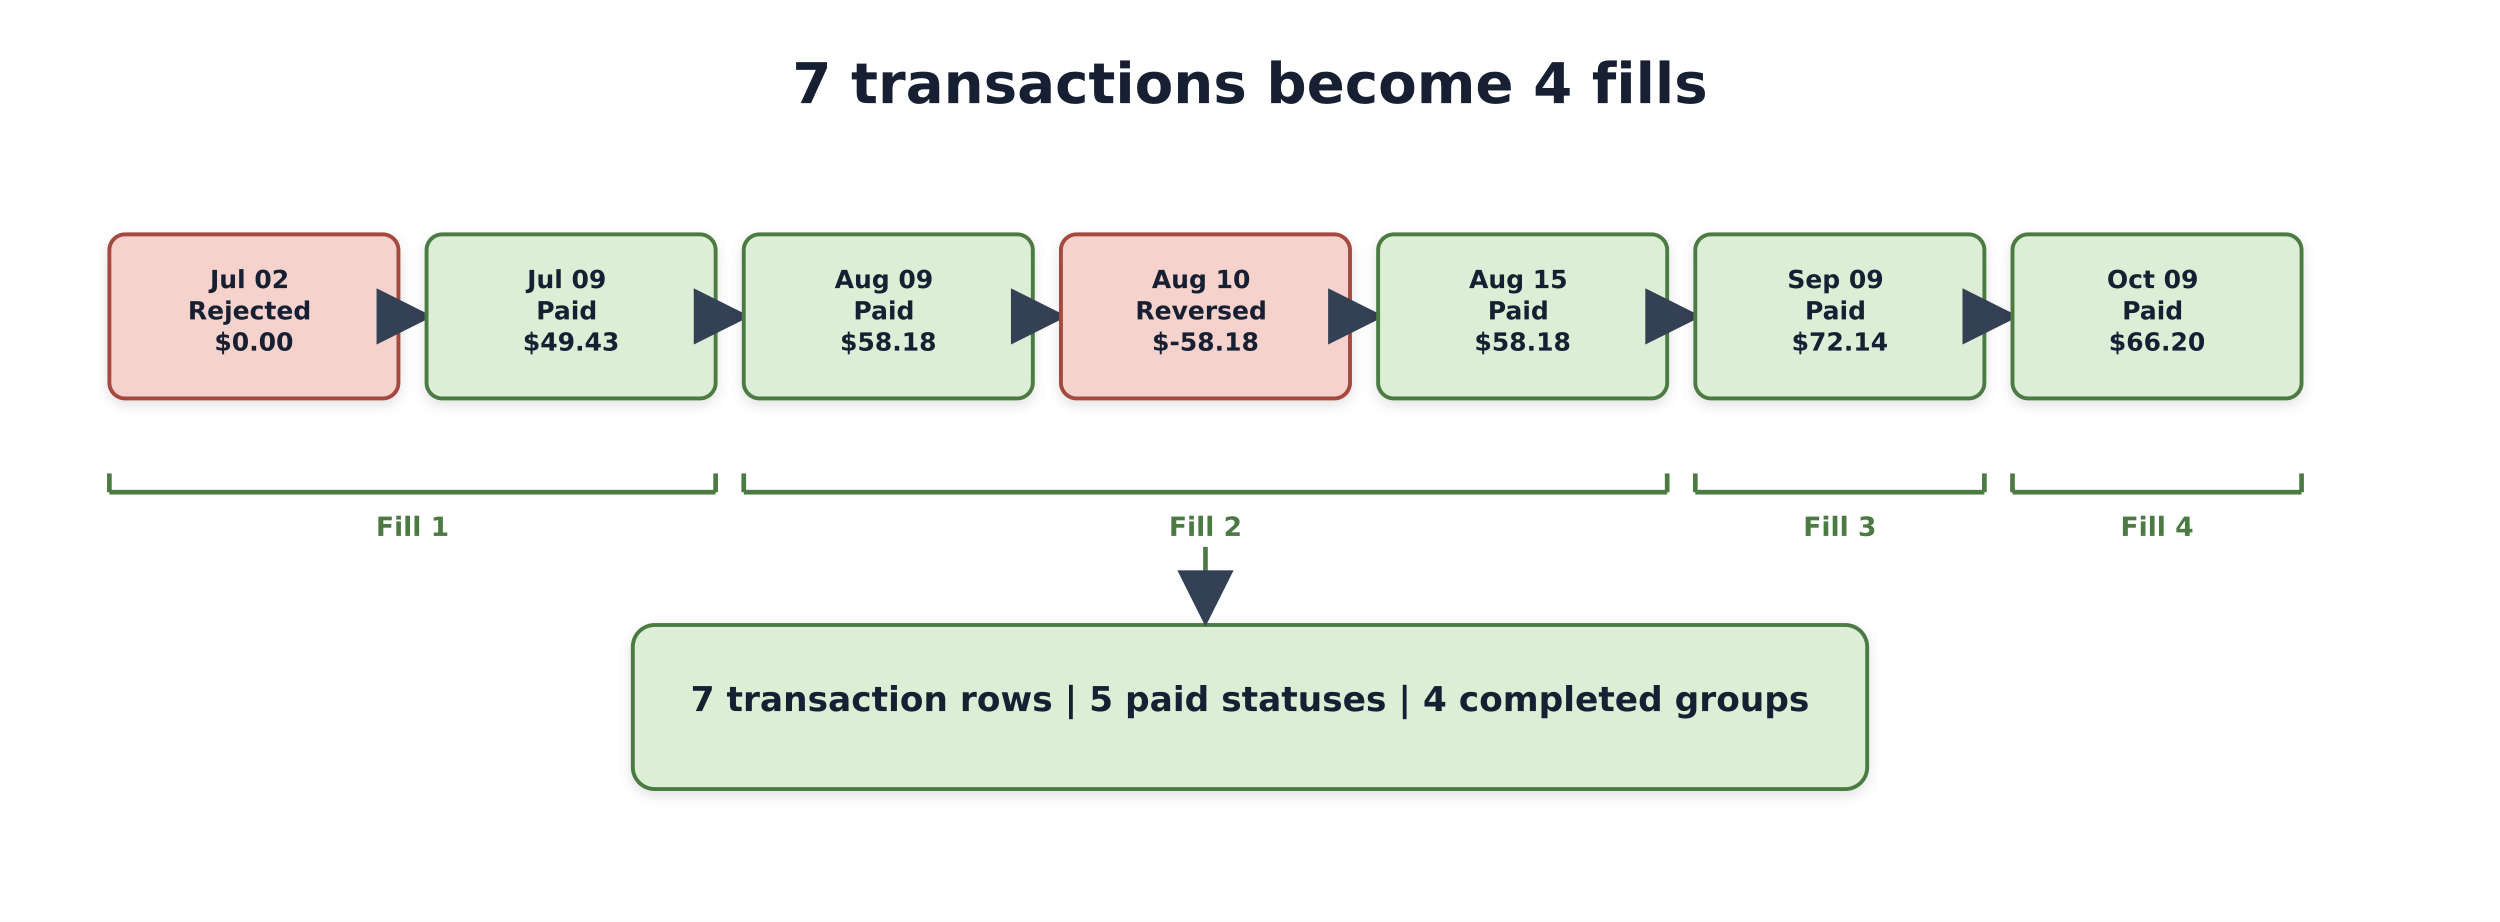
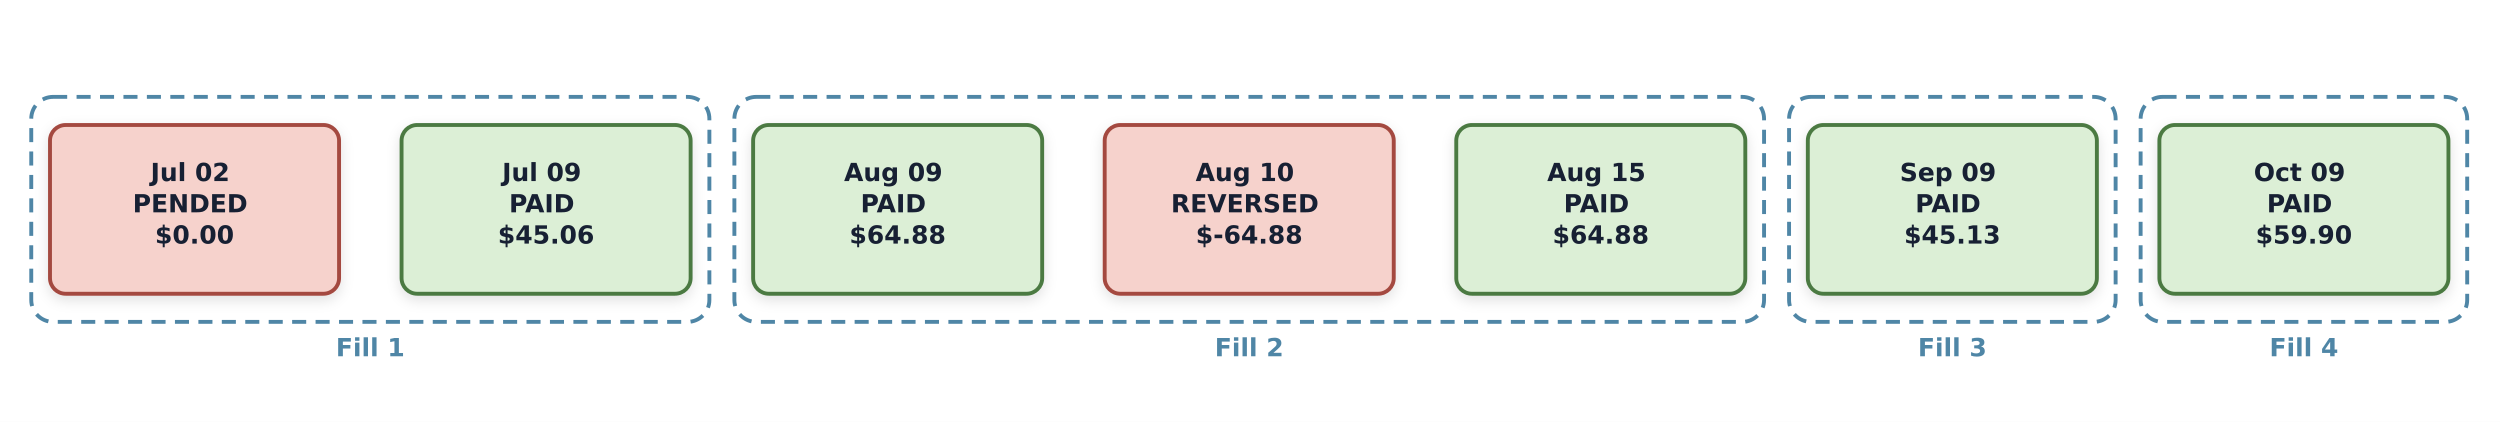
- <svg xmlns="http://www.w3.org/2000/svg" width="1600" height="590" viewBox="0 0 1600 590" role="img">
+ <svg xmlns="http://www.w3.org/2000/svg" width="1600" height="270" viewBox="0 0 1600 270" role="img">
  <defs>
    <marker id="arrow" markerWidth="12" markerHeight="12" refX="10" refY="6" orient="auto">
      <path d="M0,0 L12,6 L0,12 z" fill="#344054" />
    </marker>
    <filter id="shadow" x="-10%" y="-10%" width="120%" height="130%">
      <feDropShadow dx="0" dy="3" stdDeviation="4" flood-opacity="0.12" />
    </filter>
  </defs>
-   <rect width="1600" height="590" fill="#FFFFFF" />
+   <rect width="1600" height="270" fill="#FFFFFF" />
  <text text-anchor="middle" font-family="DejaVu Sans, Arial, sans-serif" font-size="36" font-weight="700" fill="#172033">
-     <tspan x="800.0" y="66.0">7 transactions become 4 fills</tspan>
+     <tspan x="800.0" y="66.0" />
  </text>
-   <rect x="70" y="150" width="185" height="105" rx="10" fill="#F6D2CC" stroke="#A44A3F" stroke-width="2.5" filter="url(#shadow)" />
+   <rect x="32" y="80" width="185" height="108" rx="10" fill="#F6D2CC" stroke="#A44A3F" stroke-width="2.5" filter="url(#shadow)" />
  <text text-anchor="middle" font-family="DejaVu Sans, Arial, sans-serif" font-size="16" font-weight="700" fill="#172033">
-     <tspan x="162.5" y="184.4">Jul 02</tspan>
-     <tspan x="162.5" y="204.4">Rejected</tspan>
-     <tspan x="162.5" y="224.4">$0.00</tspan>
+     <tspan x="124.5" y="115.9">Jul 02</tspan>
+     <tspan x="124.5" y="135.9">PENDED</tspan>
+     <tspan x="124.5" y="155.9">$0.00</tspan>
  </text>
-   <path d="M255.0,202.5 L271.0,202.5" fill="none" stroke="#344054" stroke-width="3" marker-end="url(#arrow)" />
-   <rect x="273" y="150" width="185" height="105" rx="10" fill="#DCEFD6" stroke="#4C7A43" stroke-width="2.5" filter="url(#shadow)" />
+   <rect x="257" y="80" width="185" height="108" rx="10" fill="#DCEFD6" stroke="#4C7A43" stroke-width="2.5" filter="url(#shadow)" />
  <text text-anchor="middle" font-family="DejaVu Sans, Arial, sans-serif" font-size="16" font-weight="700" fill="#172033">
-     <tspan x="365.5" y="184.4">Jul 09</tspan>
-     <tspan x="365.5" y="204.4">Paid</tspan>
-     <tspan x="365.5" y="224.4">$49.43</tspan>
+     <tspan x="349.5" y="115.9">Jul 09</tspan>
+     <tspan x="349.5" y="135.9">PAID</tspan>
+     <tspan x="349.5" y="155.9">$45.06</tspan>
  </text>
-   <path d="M458.0,202.5 L474.0,202.5" fill="none" stroke="#344054" stroke-width="3" marker-end="url(#arrow)" />
-   <rect x="476" y="150" width="185" height="105" rx="10" fill="#DCEFD6" stroke="#4C7A43" stroke-width="2.5" filter="url(#shadow)" />
+   <rect x="482" y="80" width="185" height="108" rx="10" fill="#DCEFD6" stroke="#4C7A43" stroke-width="2.5" filter="url(#shadow)" />
  <text text-anchor="middle" font-family="DejaVu Sans, Arial, sans-serif" font-size="16" font-weight="700" fill="#172033">
-     <tspan x="568.5" y="184.4">Aug 09</tspan>
-     <tspan x="568.5" y="204.4">Paid</tspan>
-     <tspan x="568.5" y="224.4">$58.18</tspan>
+     <tspan x="574.5" y="115.9">Aug 09</tspan>
+     <tspan x="574.5" y="135.9">PAID</tspan>
+     <tspan x="574.5" y="155.9">$64.88</tspan>
  </text>
-   <path d="M661.0,202.5 L677.0,202.5" fill="none" stroke="#344054" stroke-width="3" marker-end="url(#arrow)" />
-   <rect x="679" y="150" width="185" height="105" rx="10" fill="#F6D2CC" stroke="#A44A3F" stroke-width="2.5" filter="url(#shadow)" />
+   <rect x="707" y="80" width="185" height="108" rx="10" fill="#F6D2CC" stroke="#A44A3F" stroke-width="2.5" filter="url(#shadow)" />
  <text text-anchor="middle" font-family="DejaVu Sans, Arial, sans-serif" font-size="16" font-weight="700" fill="#172033">
-     <tspan x="771.5" y="184.4">Aug 10</tspan>
-     <tspan x="771.5" y="204.4">Reversed</tspan>
-     <tspan x="771.5" y="224.4">$-58.18</tspan>
+     <tspan x="799.5" y="115.9">Aug 10</tspan>
+     <tspan x="799.5" y="135.9">REVERSED</tspan>
+     <tspan x="799.5" y="155.9">$-64.88</tspan>
  </text>
-   <path d="M864.0,202.5 L880.0,202.5" fill="none" stroke="#344054" stroke-width="3" marker-end="url(#arrow)" />
-   <rect x="882" y="150" width="185" height="105" rx="10" fill="#DCEFD6" stroke="#4C7A43" stroke-width="2.5" filter="url(#shadow)" />
+   <rect x="932" y="80" width="185" height="108" rx="10" fill="#DCEFD6" stroke="#4C7A43" stroke-width="2.5" filter="url(#shadow)" />
  <text text-anchor="middle" font-family="DejaVu Sans, Arial, sans-serif" font-size="16" font-weight="700" fill="#172033">
-     <tspan x="974.5" y="184.4">Aug 15</tspan>
-     <tspan x="974.5" y="204.4">Paid</tspan>
-     <tspan x="974.5" y="224.4">$58.18</tspan>
+     <tspan x="1024.5" y="115.9">Aug 15</tspan>
+     <tspan x="1024.5" y="135.9">PAID</tspan>
+     <tspan x="1024.5" y="155.9">$64.88</tspan>
  </text>
-   <path d="M1067.0,202.5 L1083.0,202.5" fill="none" stroke="#344054" stroke-width="3" marker-end="url(#arrow)" />
-   <rect x="1085" y="150" width="185" height="105" rx="10" fill="#DCEFD6" stroke="#4C7A43" stroke-width="2.5" filter="url(#shadow)" />
+   <rect x="1157" y="80" width="185" height="108" rx="10" fill="#DCEFD6" stroke="#4C7A43" stroke-width="2.5" filter="url(#shadow)" />
  <text text-anchor="middle" font-family="DejaVu Sans, Arial, sans-serif" font-size="16" font-weight="700" fill="#172033">
-     <tspan x="1177.5" y="184.4">Sep 09</tspan>
-     <tspan x="1177.5" y="204.4">Paid</tspan>
-     <tspan x="1177.5" y="224.4">$72.14</tspan>
+     <tspan x="1249.5" y="115.9">Sep 09</tspan>
+     <tspan x="1249.5" y="135.9">PAID</tspan>
+     <tspan x="1249.5" y="155.9">$45.13</tspan>
  </text>
-   <path d="M1270.0,202.5 L1286.0,202.5" fill="none" stroke="#344054" stroke-width="3" marker-end="url(#arrow)" />
-   <rect x="1288" y="150" width="185" height="105" rx="10" fill="#DCEFD6" stroke="#4C7A43" stroke-width="2.5" filter="url(#shadow)" />
+   <rect x="1382" y="80" width="185" height="108" rx="10" fill="#DCEFD6" stroke="#4C7A43" stroke-width="2.5" filter="url(#shadow)" />
  <text text-anchor="middle" font-family="DejaVu Sans, Arial, sans-serif" font-size="16" font-weight="700" fill="#172033">
-     <tspan x="1380.5" y="184.4">Oct 09</tspan>
-     <tspan x="1380.5" y="204.4">Paid</tspan>
-     <tspan x="1380.5" y="224.4">$66.20</tspan>
+     <tspan x="1474.5" y="115.9">Oct 09</tspan>
+     <tspan x="1474.5" y="135.9">PAID</tspan>
+     <tspan x="1474.5" y="155.9">$59.90</tspan>
  </text>
-   <path d="M70.0,315.0 L458.0,315.0" fill="none" stroke="#4C7A43" stroke-width="3" />
-   <path d="M70.0,315.0 L70.0,303.0" fill="none" stroke="#4C7A43" stroke-width="3" />
-   <path d="M458.0,315.0 L458.0,303.0" fill="none" stroke="#4C7A43" stroke-width="3" />
-   <text text-anchor="middle" font-family="DejaVu Sans, Arial, sans-serif" font-size="17" font-weight="700" fill="#4C7A43">
-     <tspan x="264.0" y="343.0">Fill 1</tspan>
-   </text>
-   <path d="M476.0,315.0 L1067.0,315.0" fill="none" stroke="#4C7A43" stroke-width="3" />
-   <path d="M476.0,315.0 L476.0,303.0" fill="none" stroke="#4C7A43" stroke-width="3" />
-   <path d="M1067.0,315.0 L1067.0,303.0" fill="none" stroke="#4C7A43" stroke-width="3" />
-   <text text-anchor="middle" font-family="DejaVu Sans, Arial, sans-serif" font-size="17" font-weight="700" fill="#4C7A43">
-     <tspan x="771.5" y="343.0">Fill 2</tspan>
-   </text>
-   <path d="M1085.0,315.0 L1270.0,315.0" fill="none" stroke="#4C7A43" stroke-width="3" />
-   <path d="M1085.0,315.0 L1085.0,303.0" fill="none" stroke="#4C7A43" stroke-width="3" />
-   <path d="M1270.0,315.0 L1270.0,303.0" fill="none" stroke="#4C7A43" stroke-width="3" />
-   <text text-anchor="middle" font-family="DejaVu Sans, Arial, sans-serif" font-size="17" font-weight="700" fill="#4C7A43">
-     <tspan x="1177.5" y="343.0">Fill 3</tspan>
-   </text>
-   <path d="M1288.0,315.0 L1473.0,315.0" fill="none" stroke="#4C7A43" stroke-width="3" />
-   <path d="M1288.0,315.0 L1288.0,303.0" fill="none" stroke="#4C7A43" stroke-width="3" />
-   <path d="M1473.0,315.0 L1473.0,303.0" fill="none" stroke="#4C7A43" stroke-width="3" />
-   <text text-anchor="middle" font-family="DejaVu Sans, Arial, sans-serif" font-size="17" font-weight="700" fill="#4C7A43">
-     <tspan x="1380.5" y="343.0">Fill 4</tspan>
-   </text>
-   <rect x="405" y="400" width="790" height="105" rx="14" fill="#DCEFD6" stroke="#4C7A43" stroke-width="2.5" filter="url(#shadow)" />
-   <text text-anchor="middle" font-family="DejaVu Sans, Arial, sans-serif" font-size="22" font-weight="700" fill="#172033">
-     <tspan x="800.0" y="455.1">7 transaction rows  |  5 paid statuses  |  4 completed groups</tspan>
-   </text>
-   <path d="M771.5,350.0 L771.5,395.0" fill="none" stroke="#4C7A43" stroke-width="3" marker-end="url(#arrow)" />
+   <rect x="20" y="62" width="434" height="144" rx="14" fill="none" stroke="#4F86A6" stroke-width="2.5" stroke-dasharray="9 6" />
+   <text x="237.0" y="228.0" text-anchor="middle" font-family="DejaVu Sans, Arial, sans-serif" font-size="16" font-weight="700" fill="#4F86A6">Fill 1</text>
+   <rect x="470" y="62" width="659" height="144" rx="14" fill="none" stroke="#4F86A6" stroke-width="2.5" stroke-dasharray="9 6" />
+   <text x="799.5" y="228.0" text-anchor="middle" font-family="DejaVu Sans, Arial, sans-serif" font-size="16" font-weight="700" fill="#4F86A6">Fill 2</text>
+   <rect x="1145" y="62" width="209" height="144" rx="14" fill="none" stroke="#4F86A6" stroke-width="2.5" stroke-dasharray="9 6" />
+   <text x="1249.5" y="228.0" text-anchor="middle" font-family="DejaVu Sans, Arial, sans-serif" font-size="16" font-weight="700" fill="#4F86A6">Fill 3</text>
+   <rect x="1370" y="62" width="209" height="144" rx="14" fill="none" stroke="#4F86A6" stroke-width="2.5" stroke-dasharray="9 6" />
+   <text x="1474.5" y="228.0" text-anchor="middle" font-family="DejaVu Sans, Arial, sans-serif" font-size="16" font-weight="700" fill="#4F86A6">Fill 4</text>
</svg>
